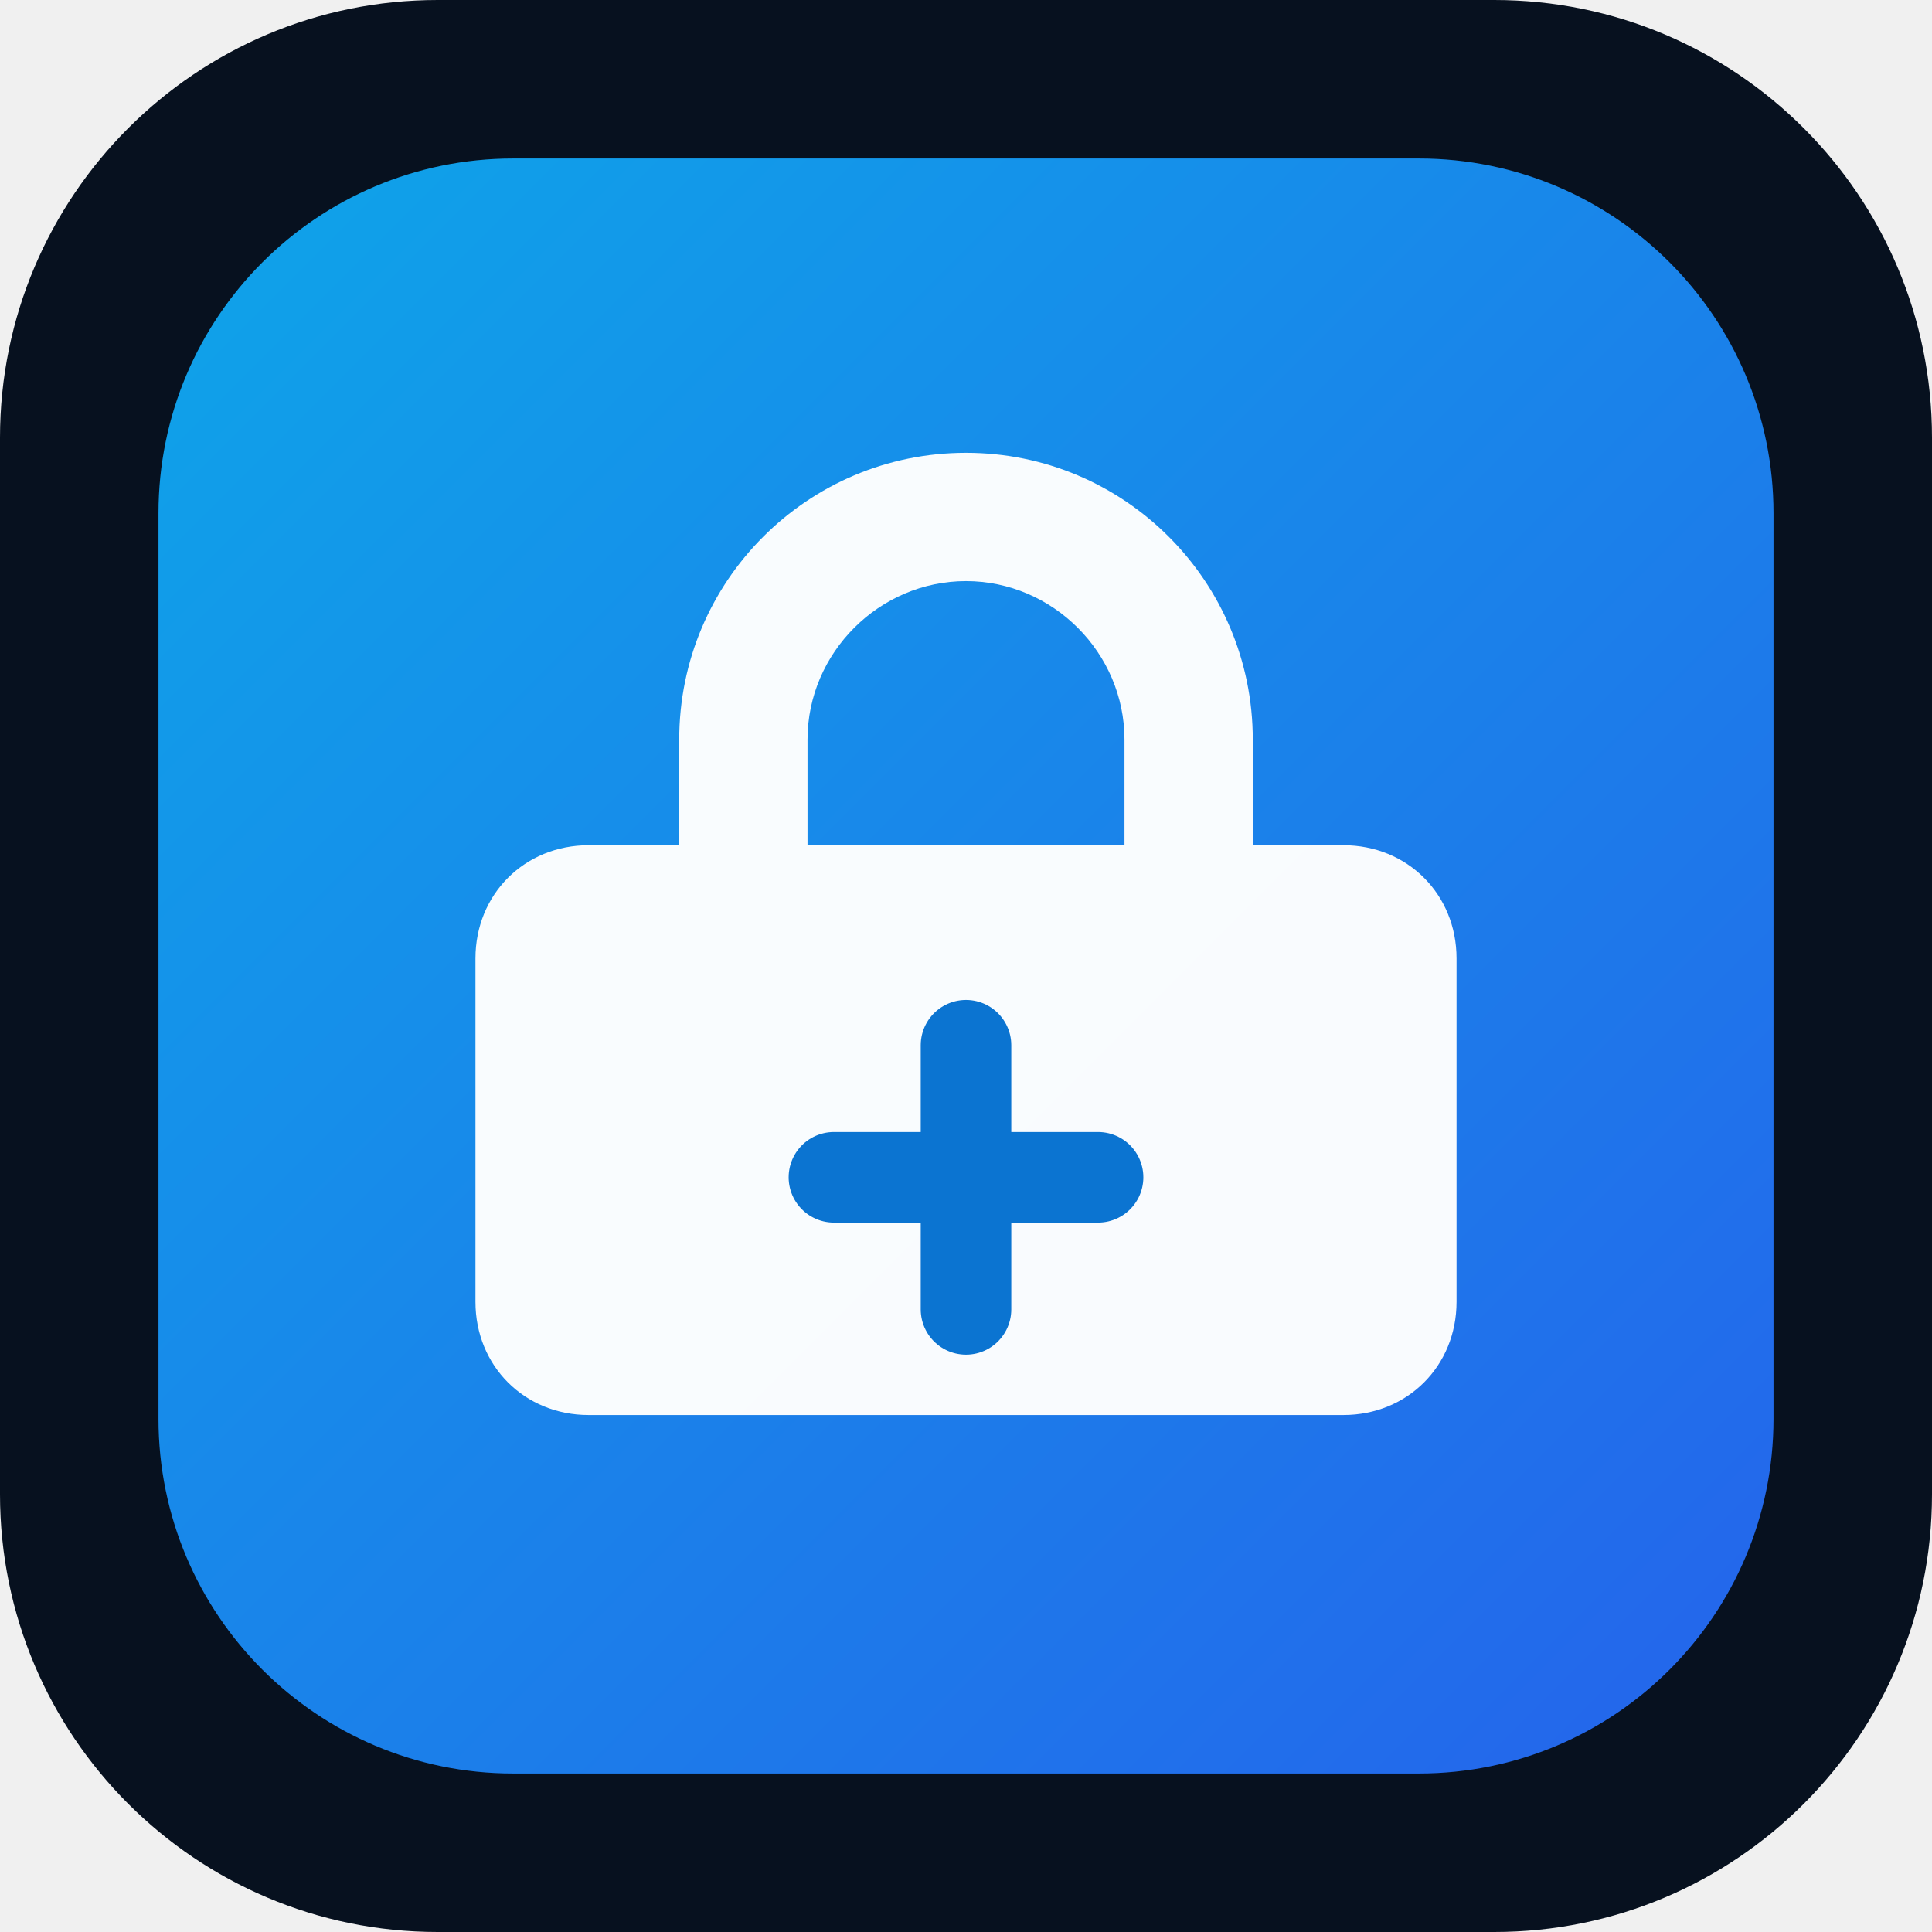
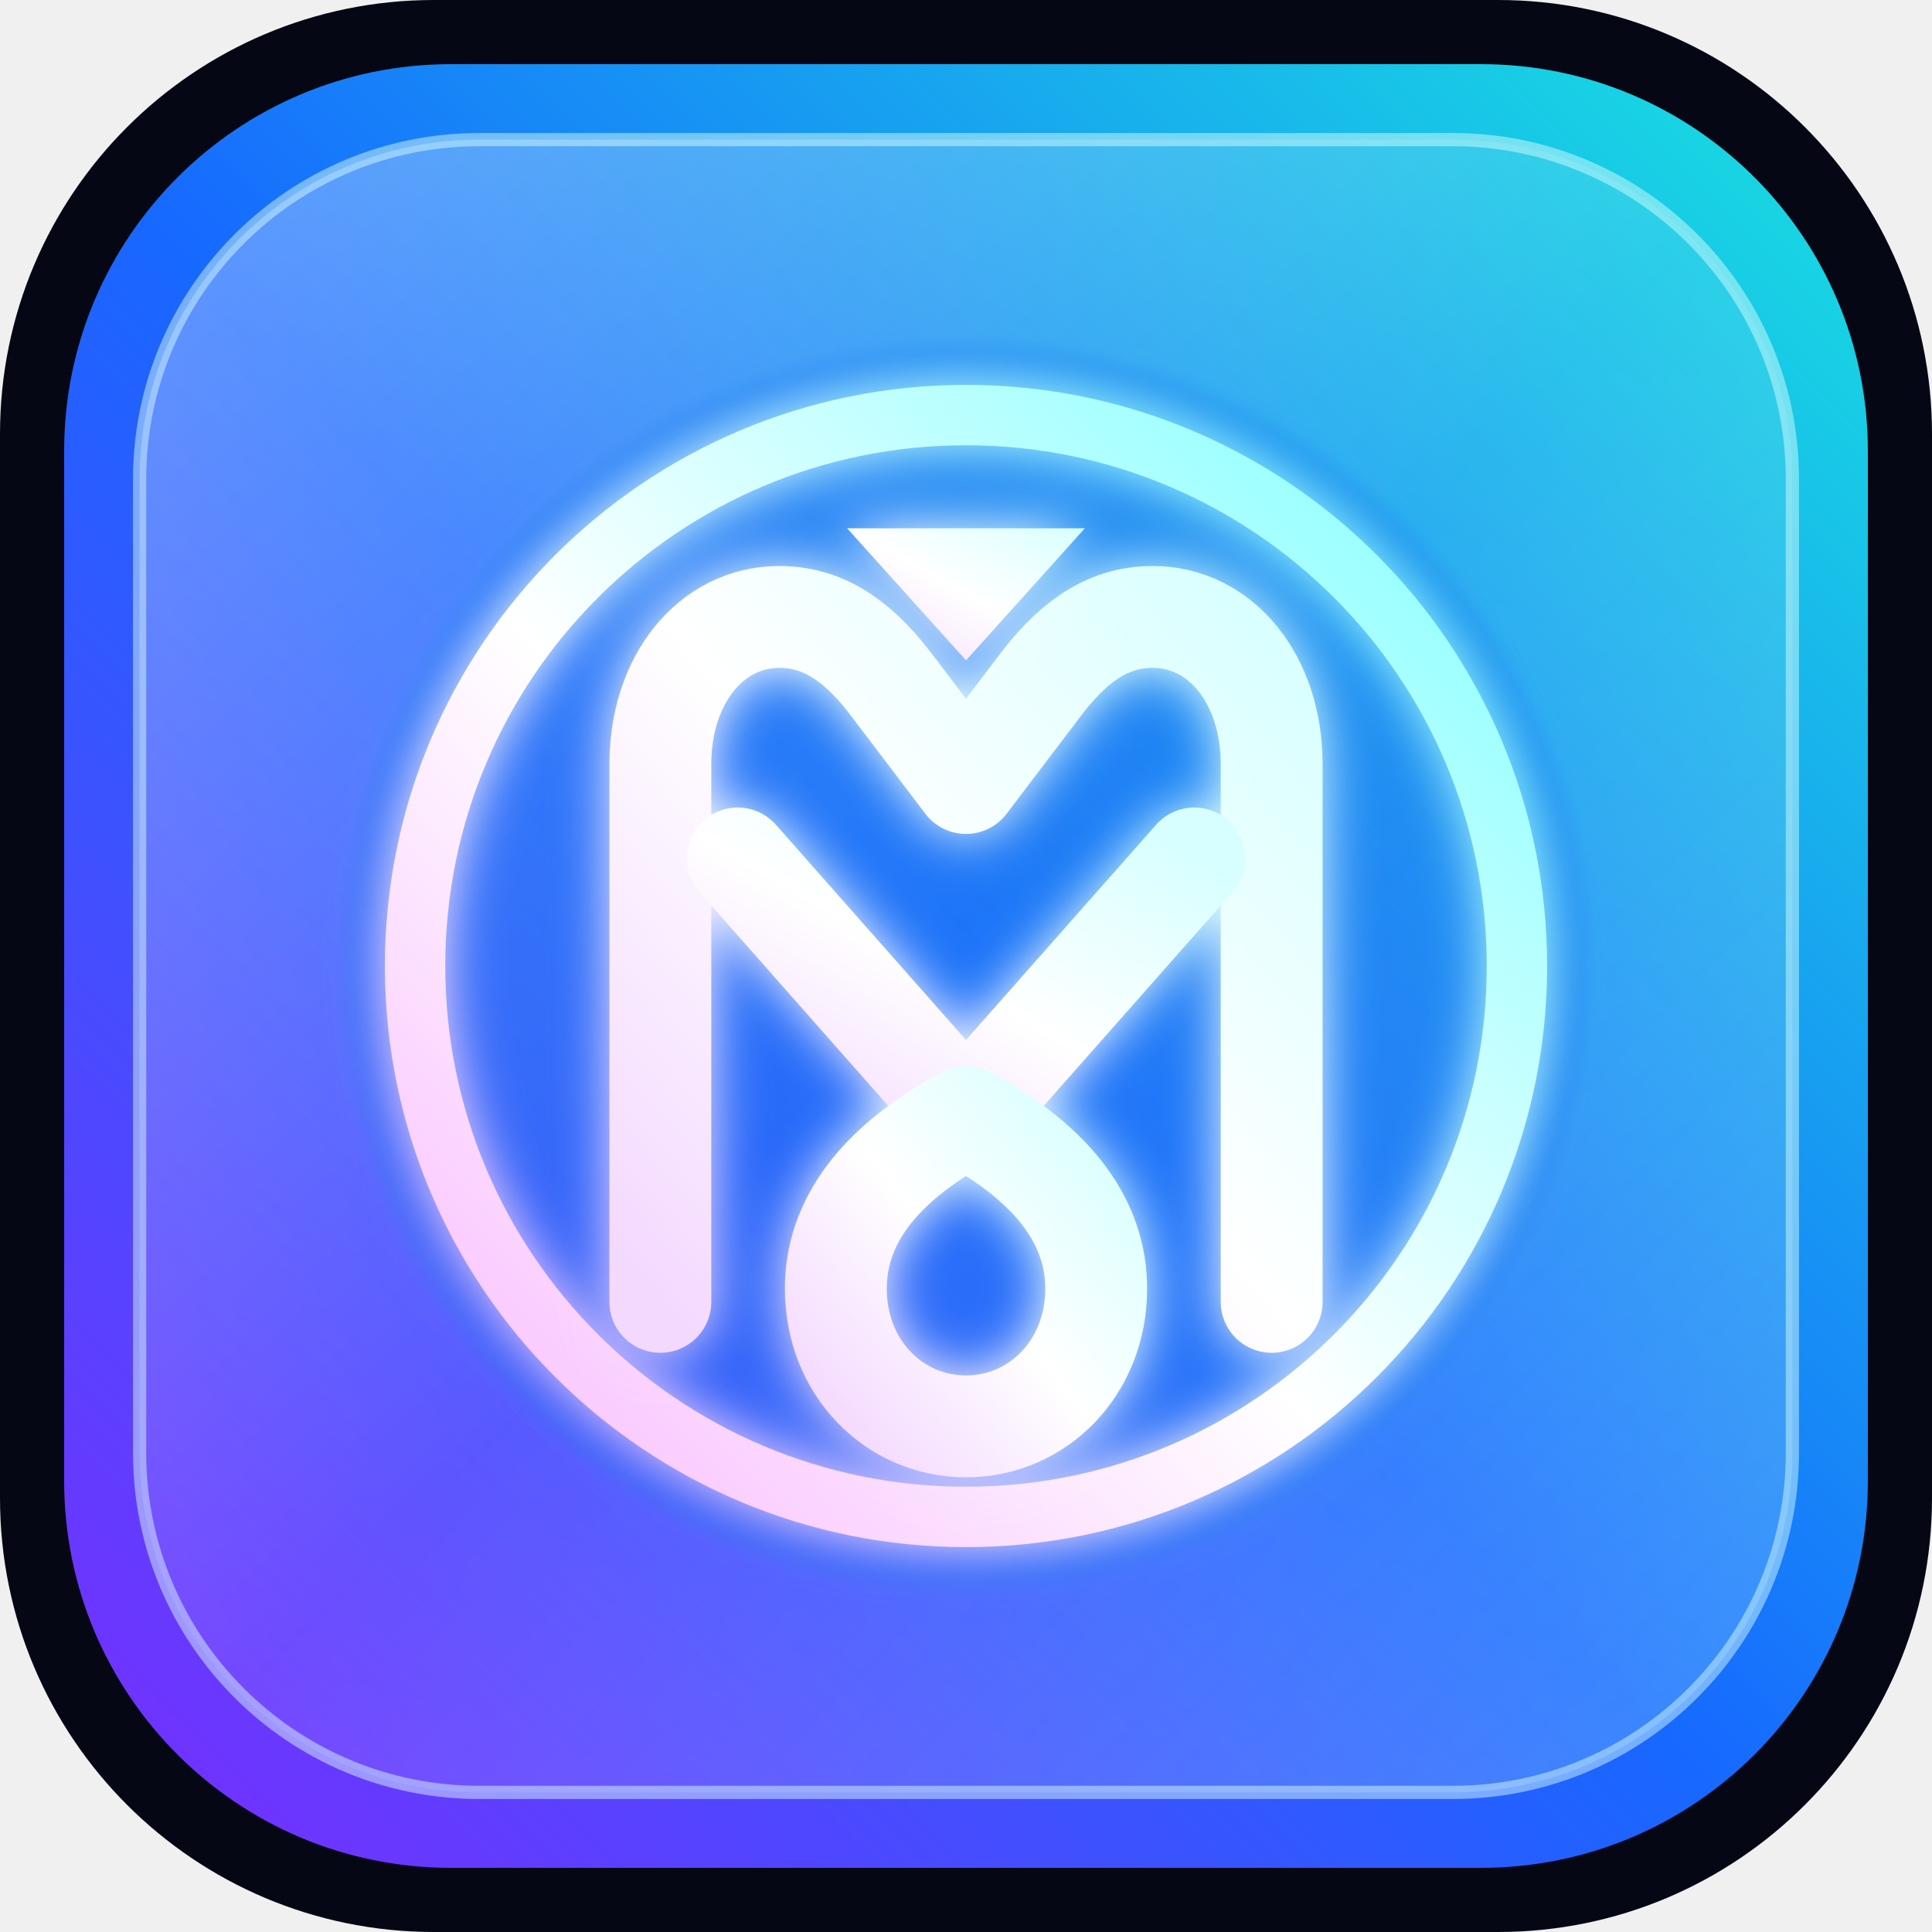
- <svg xmlns="http://www.w3.org/2000/svg" viewBox="0 0 512 512" role="img" aria-label="MedSBoX Pro">
+ <svg xmlns="http://www.w3.org/2000/svg" viewBox="0 0 1024 1024" role="img" aria-label="MedSBoX Pro app icon">
  <defs>
-     <linearGradient id="g" x1="0" y1="0" x2="1" y2="1">
-       <stop stop-color="#0ea5e9" />
-       <stop offset="1" stop-color="#2563eb" />
+     <linearGradient id="bg" x1="0" y1="1" x2="1" y2="0">
+       <stop stop-color="#7c2cff" />
+       <stop offset=".48" stop-color="#1768ff" />
+       <stop offset="1" stop-color="#18e4df" />
    </linearGradient>
+     <linearGradient id="glass" x1="0" y1="0" x2="1" y2="1">
+       <stop stop-color="#fff" stop-opacity=".32" />
+       <stop offset=".5" stop-color="#fff" stop-opacity=".08" />
+       <stop offset="1" stop-color="#bffcff" stop-opacity=".22" />
+     </linearGradient>
+     <linearGradient id="ring" x1="0" y1="1" x2="1" y2="0">
+       <stop stop-color="#f8b7ff" />
+       <stop offset=".45" stop-color="#fff" />
+       <stop offset="1" stop-color="#7fffff" />
+     </linearGradient>
+     <linearGradient id="mark" x1="0" y1="1" x2="1" y2="0">
+       <stop stop-color="#f4d9ff" />
+       <stop offset=".5" stop-color="#fff" />
+       <stop offset="1" stop-color="#d8ffff" />
+     </linearGradient>
+     <filter id="glow" x="-50%" y="-50%" width="200%" height="200%">
+       <feGaussianBlur stdDeviation="14" result="b" />
+       <feMerge>
+         <feMergeNode in="b" />
+         <feMergeNode in="SourceGraphic" />
+       </feMerge>
+     </filter>
+     <filter id="soft" x="-30%" y="-30%" width="160%" height="160%">
+       <feGaussianBlur stdDeviation="4" />
+     </filter>
  </defs>
-   <rect width="512" height="512" rx="116" fill="#07111f" />
-   <rect x="42" y="42" width="428" height="428" rx="94" fill="url(#g)" />
-   <path d="M256 120c-42 0-76 34-76 76v28h-24c-17 0-30 13-30 30v91c0 17 13 30 30 30h200c17 0 30-13 30-30v-91c0-17-13-30-30-30h-24v-28c0-42-34-76-76-76Zm-42 104v-28c0-23 19-42 42-42s42 19 42 42v28h-84Z" fill="#fff" opacity=".97" />
-   <path d="M256 277v70M221 312h70" stroke="#0b74d1" stroke-width="24" stroke-linecap="round" />
+   <rect width="1024" height="1024" rx="230" fill="#050814" />
+   <rect x="34" y="34" width="956" height="956" rx="205" fill="url(#bg)" />
+   <rect x="74" y="74" width="876" height="876" rx="180" fill="url(#glass)" stroke="#d9ffff" stroke-opacity=".48" stroke-width="7" />
+   <circle cx="512" cy="512" r="330" fill="#1165e9" fill-opacity=".3" filter="url(#soft)" />
+   <circle cx="512" cy="512" r="292" fill="none" stroke="url(#ring)" stroke-width="32" filter="url(#glow)" />
+   <circle cx="512" cy="512" r="292" fill="none" stroke="url(#ring)" stroke-width="15" />
+   <g fill="none" stroke="url(#mark)" stroke-width="54" stroke-linecap="round" stroke-linejoin="round" filter="url(#glow)">
+     <path d="M350 690V405c0-45 27-78 63-78 22 0 40 11 58 34l41 54 41-54c18-23 36-34 58-34 36 0 63 33 63 78v285" />
+     <path d="M391 455l121 137 121-137" />
+     <path d="M512 592c-48 26-69 57-69 91 0 42 31 73 69 73s69-31 69-73c0-34-21-65-69-91" />
+   </g>
+   <path d="M449 280h126l-63 70z" fill="url(#mark)" filter="url(#glow)" />
</svg>
